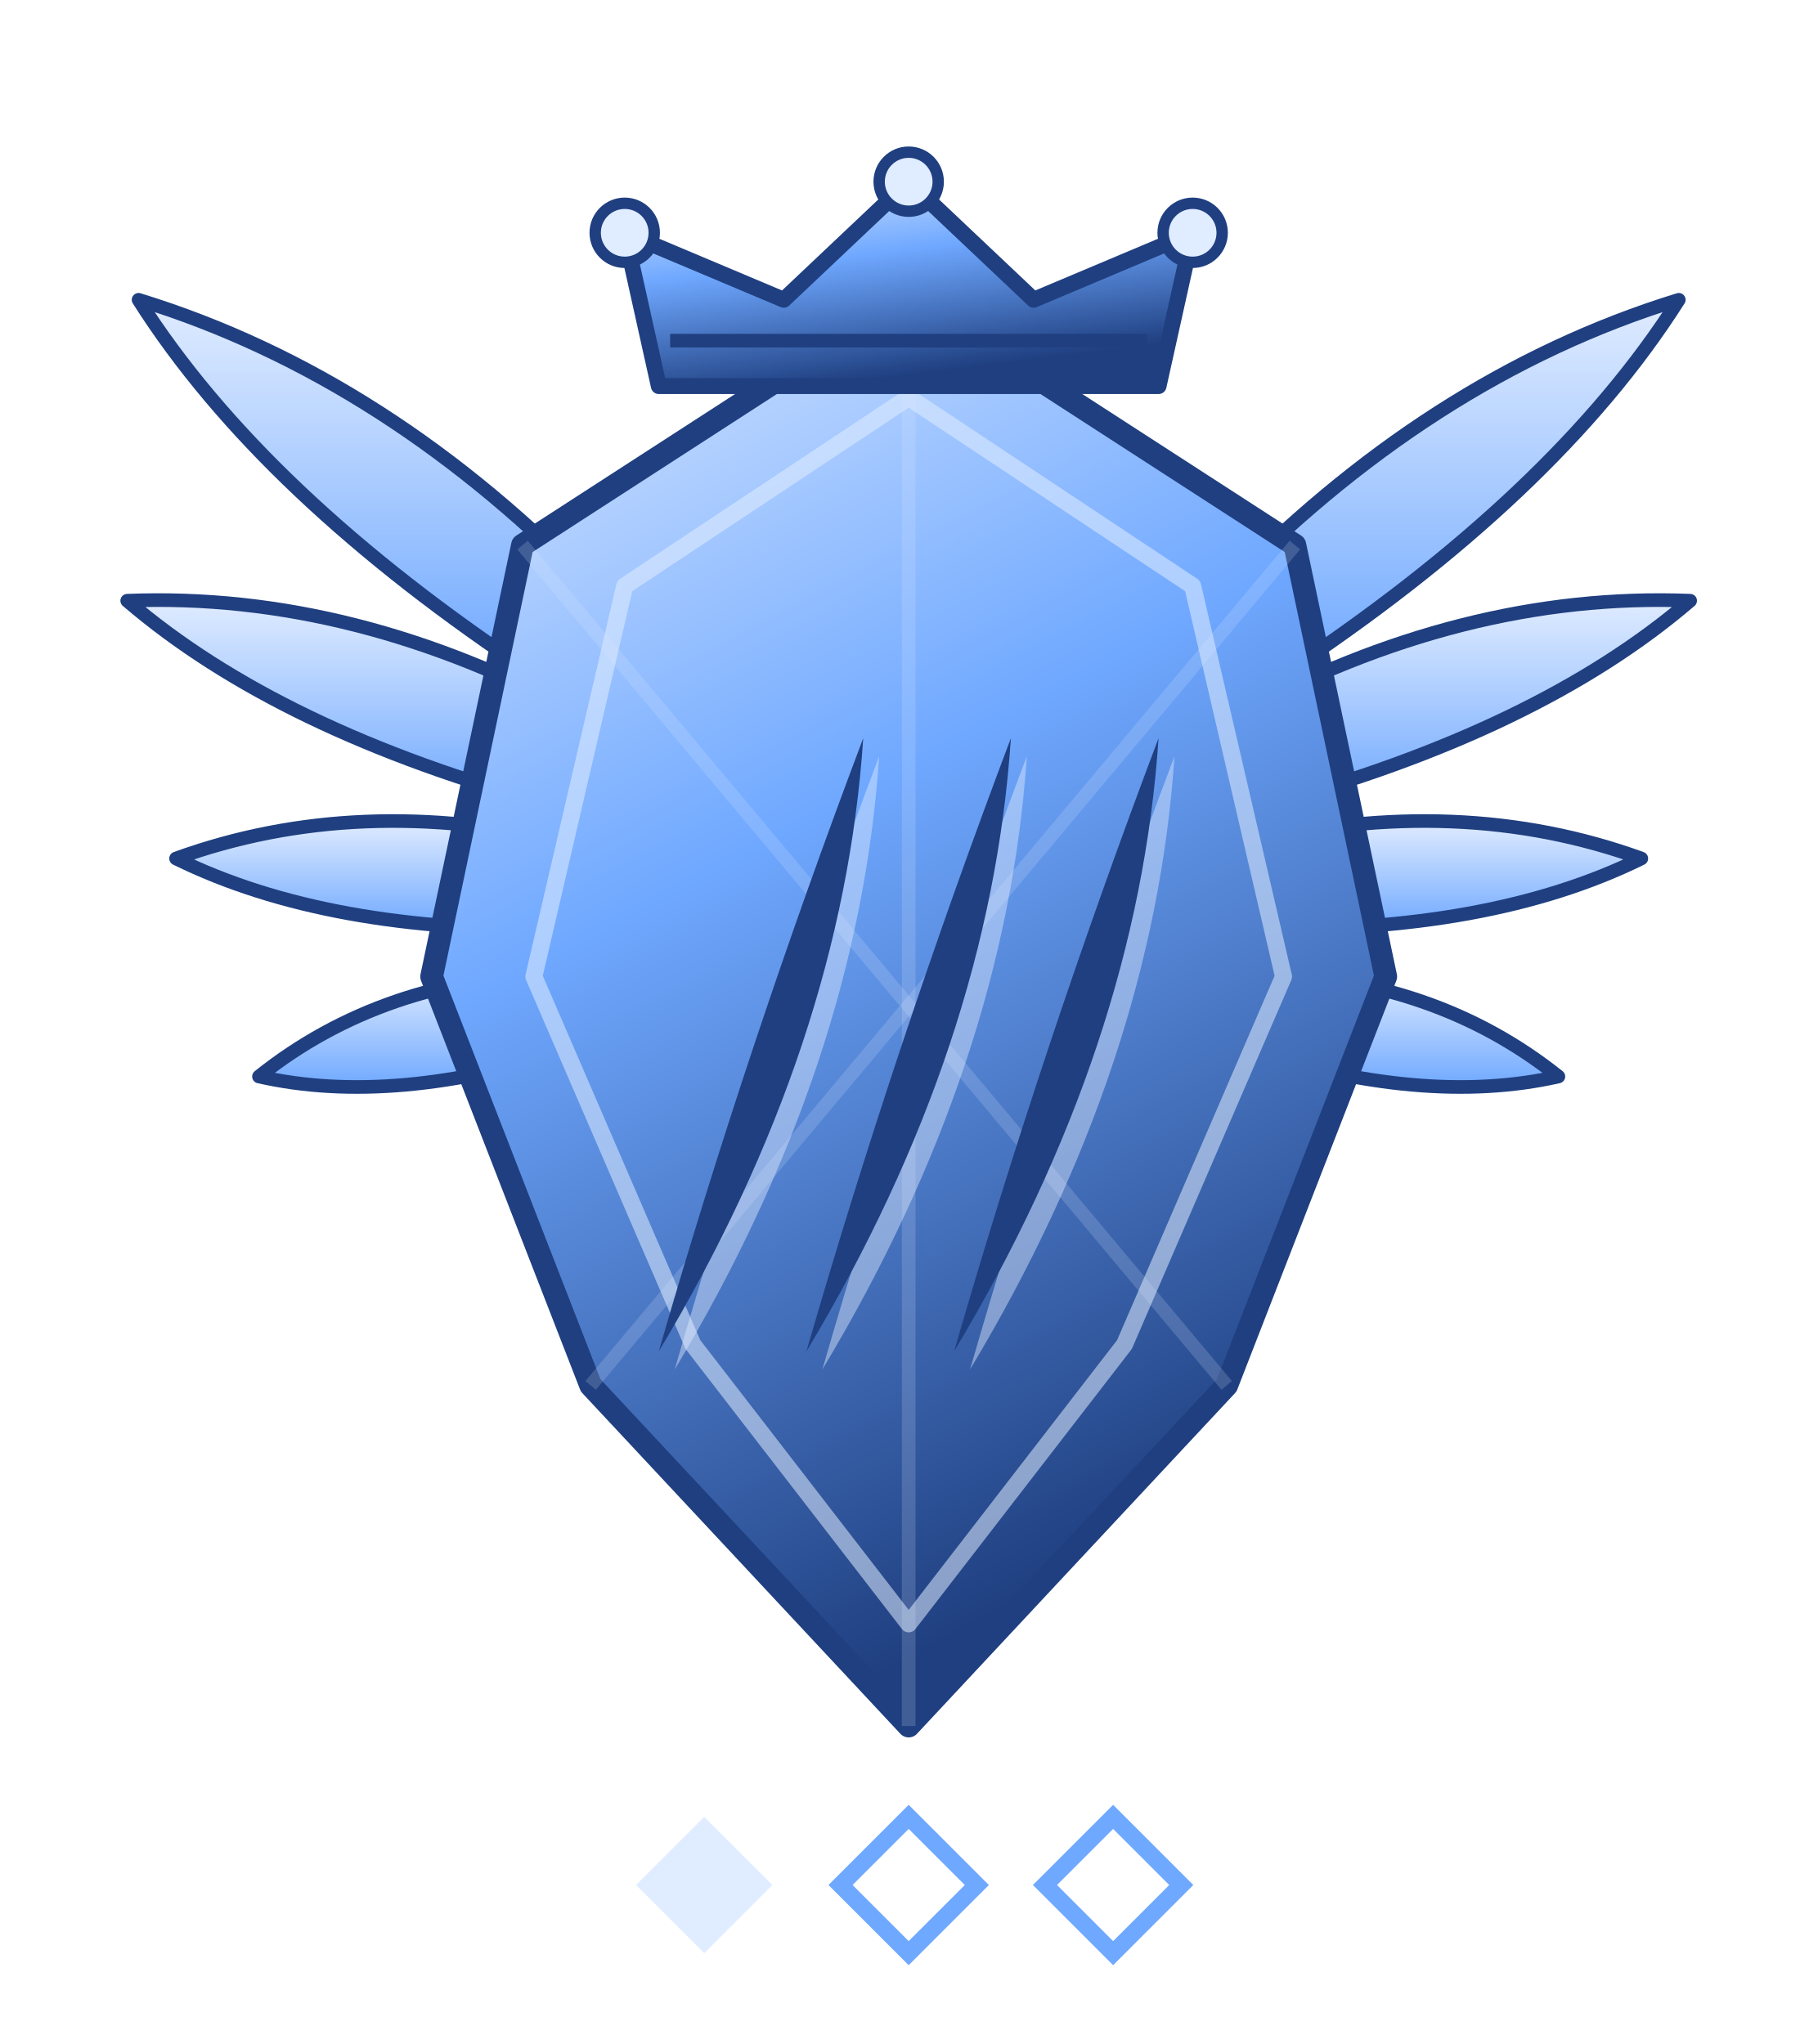
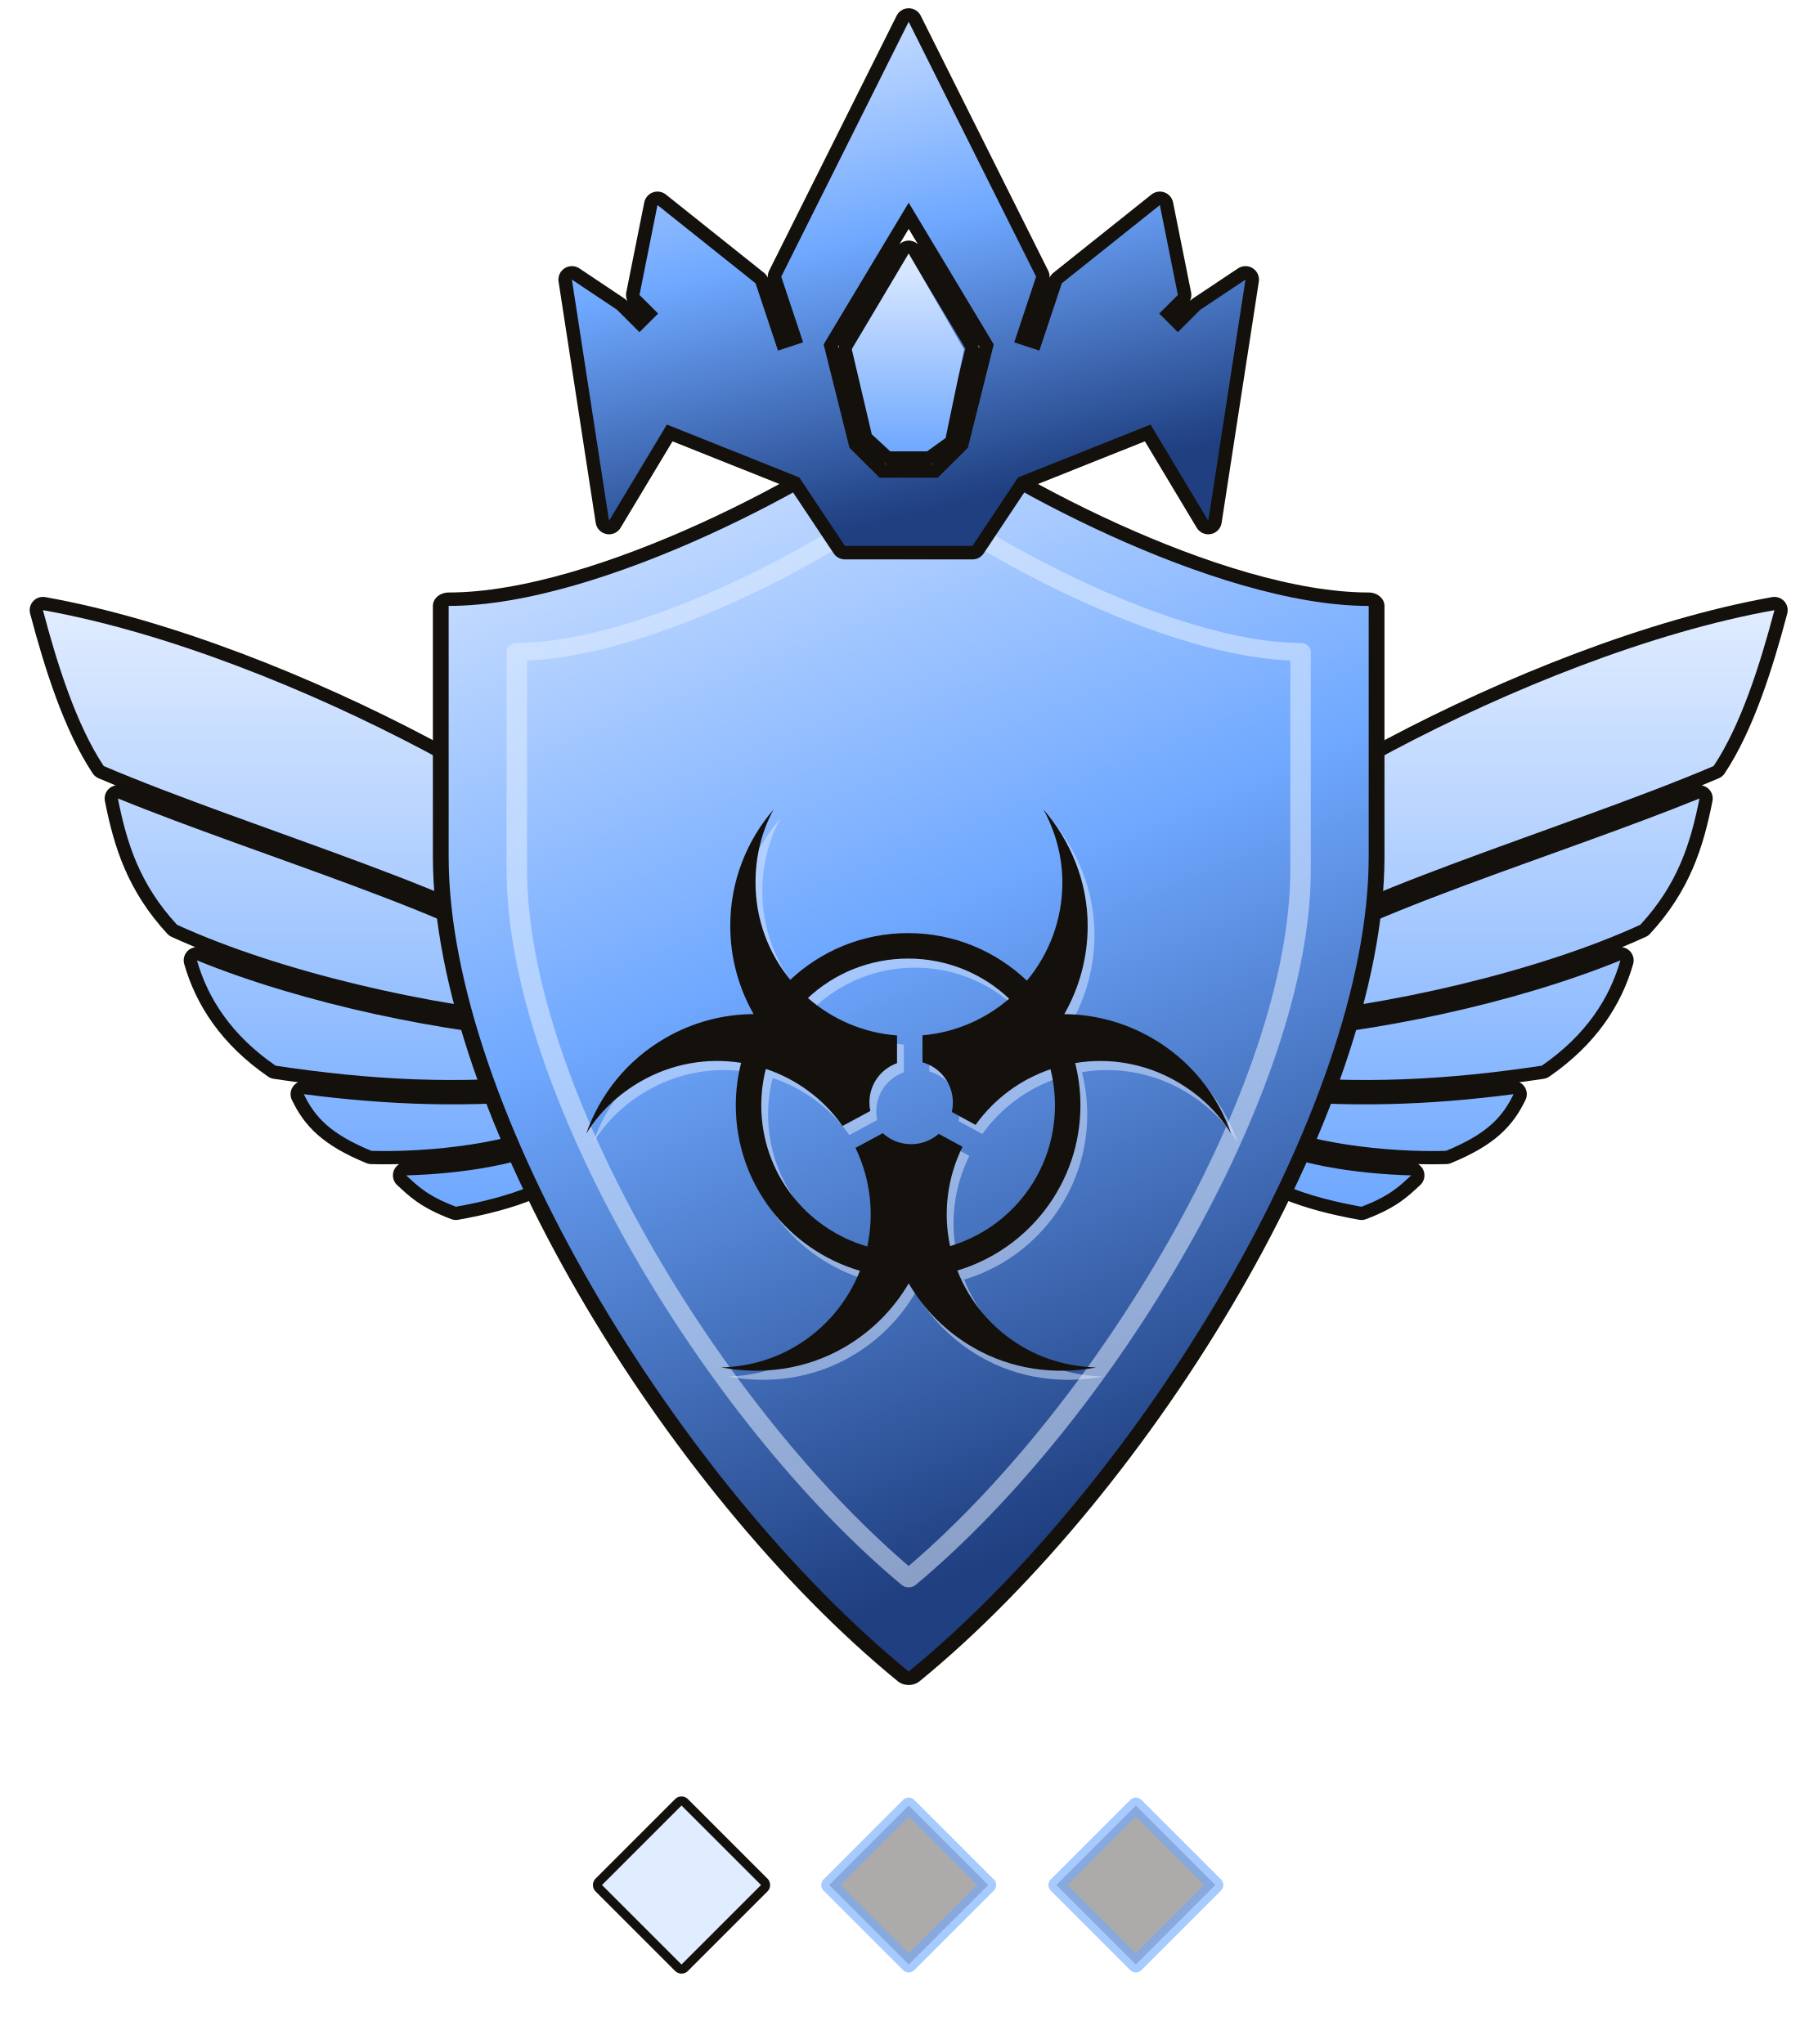
<svg xmlns="http://www.w3.org/2000/svg" viewBox="0 0 160 180" width="160" height="180" role="img" aria-label="Diamond III">
  <defs>
-     <linearGradient id="mdiamond0" x1="0" y1="0" x2="0.35" y2="1">
+     <linearGradient id="mdiamond0" x1="0" y1="0" x2="0.3" y2="1">
      <stop offset="0" stop-color="#e0ecff" />
-       <stop offset="0.45" stop-color="#6fa8ff" />
+       <stop offset="0.5" stop-color="#6fa8ff" />
      <stop offset="1" stop-color="#1f3f80" />
    </linearGradient>
    <linearGradient id="wdiamond0" x1="0" y1="0" x2="0" y2="1">
      <stop offset="0" stop-color="#e0ecff" />
      <stop offset="1" stop-color="#6fa8ff" />
    </linearGradient>
-     <radialGradient id="hdiamond0" cx="0.5" cy="0.48" r="0.5">
-       <stop offset="0.55" stop-color="#6fa8ff" stop-opacity="0.55" />
+     <radialGradient id="rdiamond0" cx="0.5" cy="0.5" r="0.5">
+       <stop offset="0.35" stop-color="#e0ecff" />
+       <stop offset="1" stop-color="#6fa8ff" />
+     </radialGradient>
+     <radialGradient id="hdiamond0" cx="0.5" cy="0.5" r="0.5">
+       <stop offset="0.2" stop-color="#6fa8ff" stop-opacity="0.6" />
      <stop offset="1" stop-color="#6fa8ff" stop-opacity="0" />
    </radialGradient>
  </defs>
-   <path d="M49.3 85.7 Q33.7 86.1 22.8 94.8 Q34.7 97.5 50.7 92.3 Z" fill="url(#wdiamond0)" stroke="#1f3f80" stroke-width="1.2" stroke-linejoin="round" />
-   <path d="M50.3 74.2 Q31.5 69.8 15.5 75.6 Q28.9 82.2 49.7 81.8 Z" fill="url(#wdiamond0)" stroke="#1f3f80" stroke-width="1.2" stroke-linejoin="round" />
-   <path d="M51.4 63.1 Q31.3 52.1 11.2 52.9 Q24.6 64.4 48.6 70.9 Z" fill="url(#wdiamond0)" stroke="#1f3f80" stroke-width="1.2" stroke-linejoin="round" />
-   <path d="M52.8 52.5 Q34.3 33.2 12.2 26.4 Q23.1 43.6 47.2 59.5 Z" fill="url(#wdiamond0)" stroke="#1f3f80" stroke-width="1.2" stroke-linejoin="round" />
-   <path d="M110.7 85.7 Q126.3 86.1 137.2 94.8 Q125.3 97.5 109.3 92.3 Z" fill="url(#wdiamond0)" stroke="#1f3f80" stroke-width="1.2" stroke-linejoin="round" />
-   <path d="M109.7 74.2 Q128.5 69.8 144.5 75.6 Q131.1 82.2 110.3 81.8 Z" fill="url(#wdiamond0)" stroke="#1f3f80" stroke-width="1.2" stroke-linejoin="round" />
-   <path d="M108.6 63.1 Q128.7 52.1 148.8 52.9 Q135.4 64.4 111.4 70.9 Z" fill="url(#wdiamond0)" stroke="#1f3f80" stroke-width="1.2" stroke-linejoin="round" />
-   <path d="M107.2 52.5 Q125.7 33.2 147.8 26.4 Q136.9 43.6 112.8 59.5 Z" fill="url(#wdiamond0)" stroke="#1f3f80" stroke-width="1.2" stroke-linejoin="round" />
-   <polygon points="80,26 114,48 122,86 108,122 80,152 52,122 38,86 46,48" fill="url(#mdiamond0)" stroke="#1f3f80" stroke-width="2" stroke-linejoin="round" />
-   <polygon points="80,35 105,51.6 113,86 99,118.4 80,143 61,118.4 47,86 55,51.6" fill="none" stroke="#e0ecff" stroke-opacity="0.55" stroke-width="1.5" stroke-linejoin="round" />
-   <line x1="80" y1="26" x2="80" y2="152" stroke="#e0ecff" stroke-opacity="0.18" stroke-width="1.2" />
-   <line x1="46" y1="48" x2="108" y2="122" stroke="#e0ecff" stroke-opacity="0.18" stroke-width="1.2" />
-   <line x1="114" y1="48" x2="52" y2="122" stroke="#e0ecff" stroke-opacity="0.18" stroke-width="1.2" />
-   <polygon points="58,34 55,20.5 69,26.4 80,16 91,26.4 105,20.5 102,34" fill="url(#mdiamond0)" stroke="#1f3f80" stroke-width="1.4" stroke-linejoin="round" />
-   <line x1="59" y1="30" x2="101" y2="30" stroke="#1f3f80" stroke-width="1.2" />
-   <circle cx="55" cy="20.5" r="2.6" fill="#e0ecff" stroke="#1f3f80" stroke-width="1" />
-   <circle cx="80" cy="16" r="2.6" fill="#e0ecff" stroke="#1f3f80" stroke-width="1" />
-   <circle cx="105" cy="20.5" r="2.6" fill="#e0ecff" stroke="#1f3f80" stroke-width="1" />
-   <path d="M76 65 Q74.2 92 58 119 Q65.8 92 76 65 Z" fill="#e0ecff" fill-opacity="0.45" transform="translate(1.4 1.6)" />
-   <path d="M76 65 Q74.2 92 58 119 Q65.8 92 76 65 Z" fill="#1f3f80" />
-   <path d="M89 65 Q87.2 92 71 119 Q78.8 92 89 65 Z" fill="#e0ecff" fill-opacity="0.45" transform="translate(1.4 1.6)" />
-   <path d="M89 65 Q87.2 92 71 119 Q78.8 92 89 65 Z" fill="#1f3f80" />
-   <path d="M102 65 Q100.2 92 84 119 Q91.8 92 102 65 Z" fill="#e0ecff" fill-opacity="0.45" transform="translate(1.4 1.6)" />
-   <path d="M102 65 Q100.2 92 84 119 Q91.8 92 102 65 Z" fill="#1f3f80" />
-   <polygon points="62,160 68,166 62,172 56,166" fill="#e0ecff" />
-   <polygon points="80,160 86,166 80,172 74,166" fill="none" stroke="#6fa8ff" stroke-width="1.5" />
-   <polygon points="98,160 104,166 98,172 92,166" fill="none" stroke="#6fa8ff" stroke-width="1.5" />
+   <path transform="translate(31.5 80) scale(-0.12 0.12) translate(-256 -256)" d="M487 37.1C396.4 53.23 292 95.28 207.5 140 163 163.6 124 187.8 95.39 209.2 81.08 220 69.36 230 60.93 238.6c-8.43 8.7-13.38 16.3-14.65 20.3-9.04 28.7-3.42 57.7 1.73 84.7 9.55 50.4-3.23 88.9-22.98 126.3 25.24-5.7 45.36-19.8 57-47 8.47-19.8 9.13-37 11.43-57.6 2.3-20.6 6.45-44.2 22.44-73.2l.2-.4.2-.4c8.8-12.6 26.2-22.2 50-33.4 23.7-11.2 53.6-23 86-35.1 63.8-23.8 137.2-48.7 190.1-71.3 20-30.1 34-74.24 44.6-114.4zm-55 138.2c-51.7 21-116.6 43.1-173.5 64.3-32.2 12-61.8 23.7-84.6 34.5-22.6 10.7-38.5 21.6-42.6 27.2-6.8 12.3-11.1 23.2-14 33.3 83.4-6.5 195.3-31.8 271.3-66.6 27.4-29.7 36.9-59.7 43.4-92.7zm-58 118.8c-79 32.2-182 53.3-260.8 58.6-.9 5-1.5 9.8-2 14.6-.4 3.5-.7 7.1-1.1 10.6 72.4 7.5 136.3 4 206.2-6.5 32.6-22.5 49.8-49.6 57.7-77.3zm-78.4 98.2c-62.3 8.1-121.6 10.2-187.6 3.4-.7 4.5-1.6 9-2.7 13.6 35.9 19.2 98.1 25.8 140.7 24.6 30.2-12.4 41.5-24.8 49.6-41.6zM99.78 426.7c-1.15 2.1-3.14 6.7-4.21 8.9 14.03 20.2 48.73 32.2 88.43 39.3 21.2-8 28.3-15.5 36.5-23-39.7-1.1-86.7-7.7-120.7-25.2z" fill="url(#wdiamond0)" stroke="#14100c" stroke-width="19.45" stroke-linejoin="round" paint-order="stroke" />
+   <path transform="translate(128.5 80) scale(0.12 0.12) translate(-256 -256)" d="M487 37.1C396.4 53.23 292 95.28 207.5 140 163 163.6 124 187.8 95.39 209.2 81.08 220 69.36 230 60.93 238.6c-8.43 8.7-13.38 16.3-14.65 20.3-9.04 28.7-3.42 57.7 1.73 84.7 9.55 50.4-3.23 88.9-22.98 126.3 25.24-5.7 45.36-19.8 57-47 8.47-19.8 9.13-37 11.43-57.6 2.3-20.6 6.45-44.2 22.44-73.2l.2-.4.2-.4c8.8-12.6 26.2-22.2 50-33.4 23.7-11.2 53.6-23 86-35.1 63.8-23.8 137.2-48.7 190.1-71.3 20-30.1 34-74.24 44.6-114.4zm-55 138.2c-51.7 21-116.6 43.1-173.5 64.3-32.2 12-61.8 23.7-84.6 34.5-22.6 10.7-38.5 21.6-42.6 27.2-6.8 12.3-11.1 23.2-14 33.3 83.4-6.5 195.3-31.8 271.3-66.6 27.4-29.7 36.9-59.7 43.4-92.7zm-58 118.8c-79 32.2-182 53.3-260.8 58.6-.9 5-1.5 9.8-2 14.6-.4 3.5-.7 7.1-1.1 10.6 72.4 7.5 136.3 4 206.2-6.5 32.6-22.5 49.8-49.6 57.7-77.3zm-78.4 98.2c-62.3 8.1-121.6 10.2-187.6 3.4-.7 4.5-1.6 9-2.7 13.6 35.9 19.2 98.1 25.8 140.7 24.6 30.2-12.4 41.5-24.8 49.6-41.6zM99.78 426.7c-1.15 2.1-3.14 6.7-4.21 8.9 14.03 20.2 48.73 32.2 88.43 39.3 21.2-8 28.3-15.5 36.5-23-39.7-1.1-86.7-7.7-120.7-25.2z" fill="url(#wdiamond0)" stroke="#14100c" stroke-width="19.45" stroke-linejoin="round" paint-order="stroke" />
+   <path transform="translate(80 92) scale(0.27 0.23) translate(-256 -256)" d="M256 16c25 24 100 72 150 72v96c0 96-75 240-150 312-75-72-150-216-150-312V88c50 0 125-48 150-72z" fill="url(#mdiamond0)" stroke="#14100c" stroke-width="10.29" stroke-linejoin="round" paint-order="stroke" />
+   <path transform="translate(80 91) scale(0.23 0.2) translate(-256 -256)" d="M256 16c25 24 100 72 150 72v96c0 96-75 240-150 312-75-72-150-216-150-312V88c50 0 125-48 150-72z" fill="none" stroke="#e0ecff" stroke-opacity="0.55" stroke-width="7.84" stroke-linejoin="round" paint-order="stroke" />
+   <path transform="translate(80.6 96.8) scale(0.12 0.12) translate(-257.15 -247.65)" d="M158.03 41.656c-19.755 22.934-31.78 52.76-31.78 85.406 0 23.544 6.228 45.667 17.125 64.782-22.02.108-44.312 5.78-64.72 17.562-28.266 16.32-48.113 41.64-58.093 70.22 9.484-15.492 23.012-28.562 39.844-38.282 23.238-13.417 49.246-17.604 73.813-13.72-2.547 9.988-3.907 20.45-3.907 31.22 0 57.436 38.516 106.03 91.062 121.375-9.005 22.822-25.49 42.892-48.406 56.124-16.838 9.722-35.253 14.313-53.407 14.78 29.763 5.674 61.89 1.723 90.187-14.624 20.317-11.732 36.307-28.117 47.406-47.03 11.1 18.922 27.08 35.325 47.406 47.06 28.296 16.35 60.422 20.268 90.188 14.595-18.163-.466-36.574-5.03-53.406-14.75-22.99-13.275-39.514-33.43-48.5-56.344 52.175-15.572 90.312-64.01 90.312-121.186 0-10.714-1.356-21.122-3.875-31.063 24.812-4.113 51.127.025 74.626 13.595 16.832 9.725 30.362 22.788 39.844 38.28-9.978-28.58-29.826-53.896-58.094-70.217-20.29-11.718-42.444-17.393-64.344-17.563 10.906-19.12 17.157-41.258 17.157-64.813 0-32.68-12.678-62.462-32.47-85.406 8.668 15.962 13.906 34.184 13.906 53.625 0 27.412-9.775 52.516-26.03 72.032-22.69-21.61-53.39-34.906-87.126-34.906-33.412 0-63.84 13.036-86.47 34.28-15.94-19.424-25.5-44.29-25.5-71.405 0-19.44 4.58-37.662 13.25-53.624zm98.72 109.438c28.748 0 54.833 11.19 74.125 29.47-17.373 14.994-39.375 24.76-63.594 26.874v19.812c12.912 3.6 22.283 15.35 22.283 29.47 0 2.39-.272 4.708-.782 6.936l17.44 9.5c14.018-19.577 33.415-33.477 54.967-40.844 2.14 8.485 3.282 17.372 3.282 26.532 0 48.918-32.41 90.075-76.97 103.28-5.058-23.923-2.37-49.563 9.125-72.905l-17.438-9.5c-5.385 4.726-12.45 7.592-20.25 7.592-8.056 0-15.342-3.05-20.78-8.062l-20.032 10.78c11.2 23.207 13.728 48.628 8.656 72.345-44.973-12.95-77.78-54.324-77.78-103.53 0-9.25 1.163-18.223 3.344-26.783 22.14 7.39 42.055 21.663 56.28 41.875l20.345-10.968c-.414-2.02-.626-4.103-.626-6.25 0-13.38 8.396-24.635 20.25-28.845V207.53c-24.962-1.917-47.63-11.958-65.375-27.5 19.238-17.95 45.074-28.936 73.53-28.936z" fill="#e0ecff" fill-opacity="0.5" />
+   <path transform="translate(80 96) scale(0.12 0.12) translate(-257.15 -247.65)" d="M158.03 41.656c-19.755 22.934-31.78 52.76-31.78 85.406 0 23.544 6.228 45.667 17.125 64.782-22.02.108-44.312 5.78-64.72 17.562-28.266 16.32-48.113 41.64-58.093 70.22 9.484-15.492 23.012-28.562 39.844-38.282 23.238-13.417 49.246-17.604 73.813-13.72-2.547 9.988-3.907 20.45-3.907 31.22 0 57.436 38.516 106.03 91.062 121.375-9.005 22.822-25.49 42.892-48.406 56.124-16.838 9.722-35.253 14.313-53.407 14.78 29.763 5.674 61.89 1.723 90.187-14.624 20.317-11.732 36.307-28.117 47.406-47.03 11.1 18.922 27.08 35.325 47.406 47.06 28.296 16.35 60.422 20.268 90.188 14.595-18.163-.466-36.574-5.03-53.406-14.75-22.99-13.275-39.514-33.43-48.5-56.344 52.175-15.572 90.312-64.01 90.312-121.186 0-10.714-1.356-21.122-3.875-31.063 24.812-4.113 51.127.025 74.626 13.595 16.832 9.725 30.362 22.788 39.844 38.28-9.978-28.58-29.826-53.896-58.094-70.217-20.29-11.718-42.444-17.393-64.344-17.563 10.906-19.12 17.157-41.258 17.157-64.813 0-32.68-12.678-62.462-32.47-85.406 8.668 15.962 13.906 34.184 13.906 53.625 0 27.412-9.775 52.516-26.03 72.032-22.69-21.61-53.39-34.906-87.126-34.906-33.412 0-63.84 13.036-86.47 34.28-15.94-19.424-25.5-44.29-25.5-71.405 0-19.44 4.58-37.662 13.25-53.624zm98.72 109.438c28.748 0 54.833 11.19 74.125 29.47-17.373 14.994-39.375 24.76-63.594 26.874v19.812c12.912 3.6 22.283 15.35 22.283 29.47 0 2.39-.272 4.708-.782 6.936l17.44 9.5c14.018-19.577 33.415-33.477 54.967-40.844 2.14 8.485 3.282 17.372 3.282 26.532 0 48.918-32.41 90.075-76.97 103.28-5.058-23.923-2.37-49.563 9.125-72.905l-17.438-9.5c-5.385 4.726-12.45 7.592-20.25 7.592-8.056 0-15.342-3.05-20.78-8.062l-20.032 10.78c11.2 23.207 13.728 48.628 8.656 72.345-44.973-12.95-77.78-54.324-77.78-103.53 0-9.25 1.163-18.223 3.344-26.783 22.14 7.39 42.055 21.663 56.28 41.875l20.345-10.968c-.414-2.02-.626-4.103-.626-6.25 0-13.38 8.396-24.635 20.25-28.845V207.53c-24.962-1.917-47.63-11.958-65.375-27.5 19.238-17.95 45.074-28.936 73.53-28.936z" fill="#14100c" />
+   <path transform="translate(80 25) scale(0.13 0.13) translate(-256 -245.6)" d="M256 68.02L169.7 240.7l14.8 44.5-17 5.6-15.2-45.6-66.42-53-12.18 60.9 12.62 12.6-12.66 12.6-15.21-15.2-30.53-20.4 25.15 163.4 39.17-65.2 89.66 35.8 30.9 46.4h86.4l30.9-46.4 89.7-35.8 39.1 65.2 25.2-163.4-30.6 20.4-15.2 15.2-12.6-12.6 12.6-12.6-12.2-60.9-66.4 53-15.2 45.6-17-5.6 14.8-44.5zm0 122.58l55.7 92.8 1.9 3.2-17.5 70-20.4 20.3h-39.4l-20.4-20.3-17.5-70zm0 34.8l-38.4 64 14.5 58 11.6 11.7h24.6l11.6-11.7 14.5-58z" fill="url(#mdiamond0)" stroke="#14100c" stroke-width="18.26" stroke-linejoin="round" paint-order="stroke" />
+   <path transform="translate(80 25) scale(0.13 0.13) translate(-256 -245.6)" d="M256 225 L293.5 290 L281 350 L268.5 359 L243.5 359 L231 347.5 L217.5 290 Z" fill="url(#wdiamond0)" />
+   <path d="M60 159 L67 166 L60 173 L53 166 Z" fill="#e0ecff" stroke="#14100c" stroke-width="1.6" stroke-linejoin="round" paint-order="stroke" />
+   <path d="M80 159 L87 166 L80 173 L73 166 Z" fill="#14100c" fill-opacity="0.35" stroke="#6fa8ff" stroke-opacity="0.6" stroke-width="1.4" stroke-linejoin="round" />
+   <path d="M100 159 L107 166 L100 173 L93 166 Z" fill="#14100c" fill-opacity="0.35" stroke="#6fa8ff" stroke-opacity="0.6" stroke-width="1.4" stroke-linejoin="round" />
</svg>
